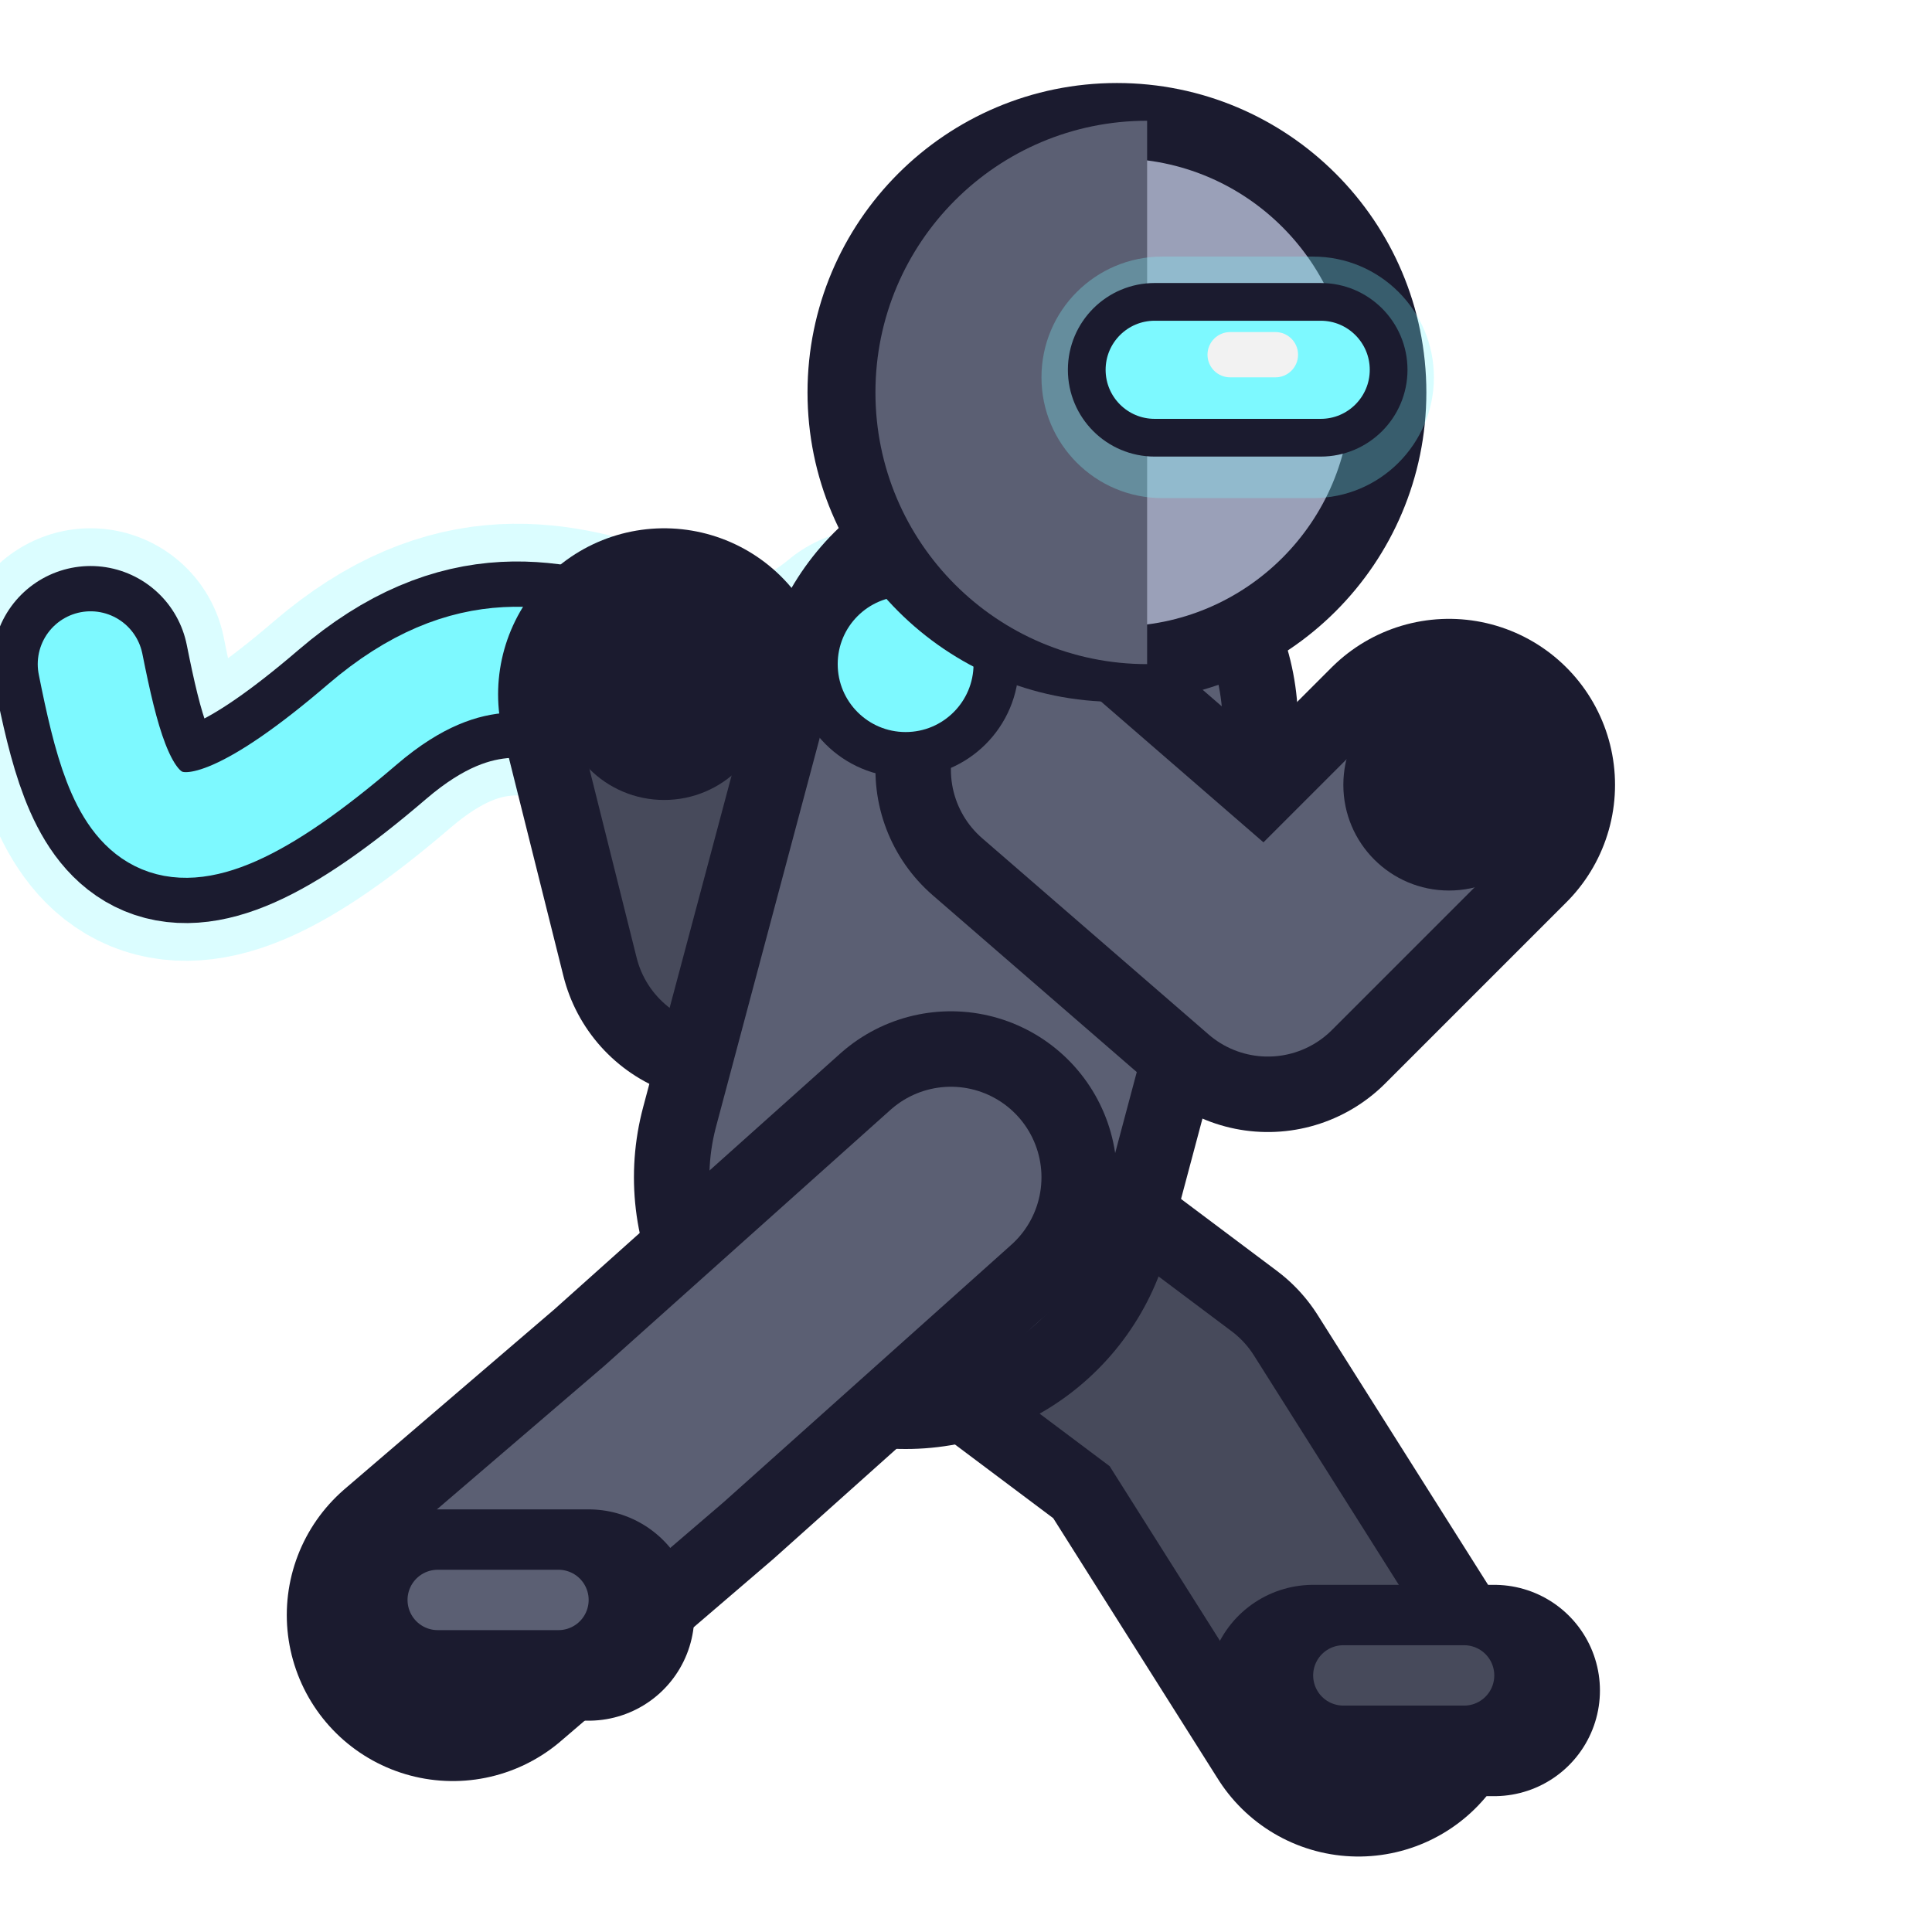
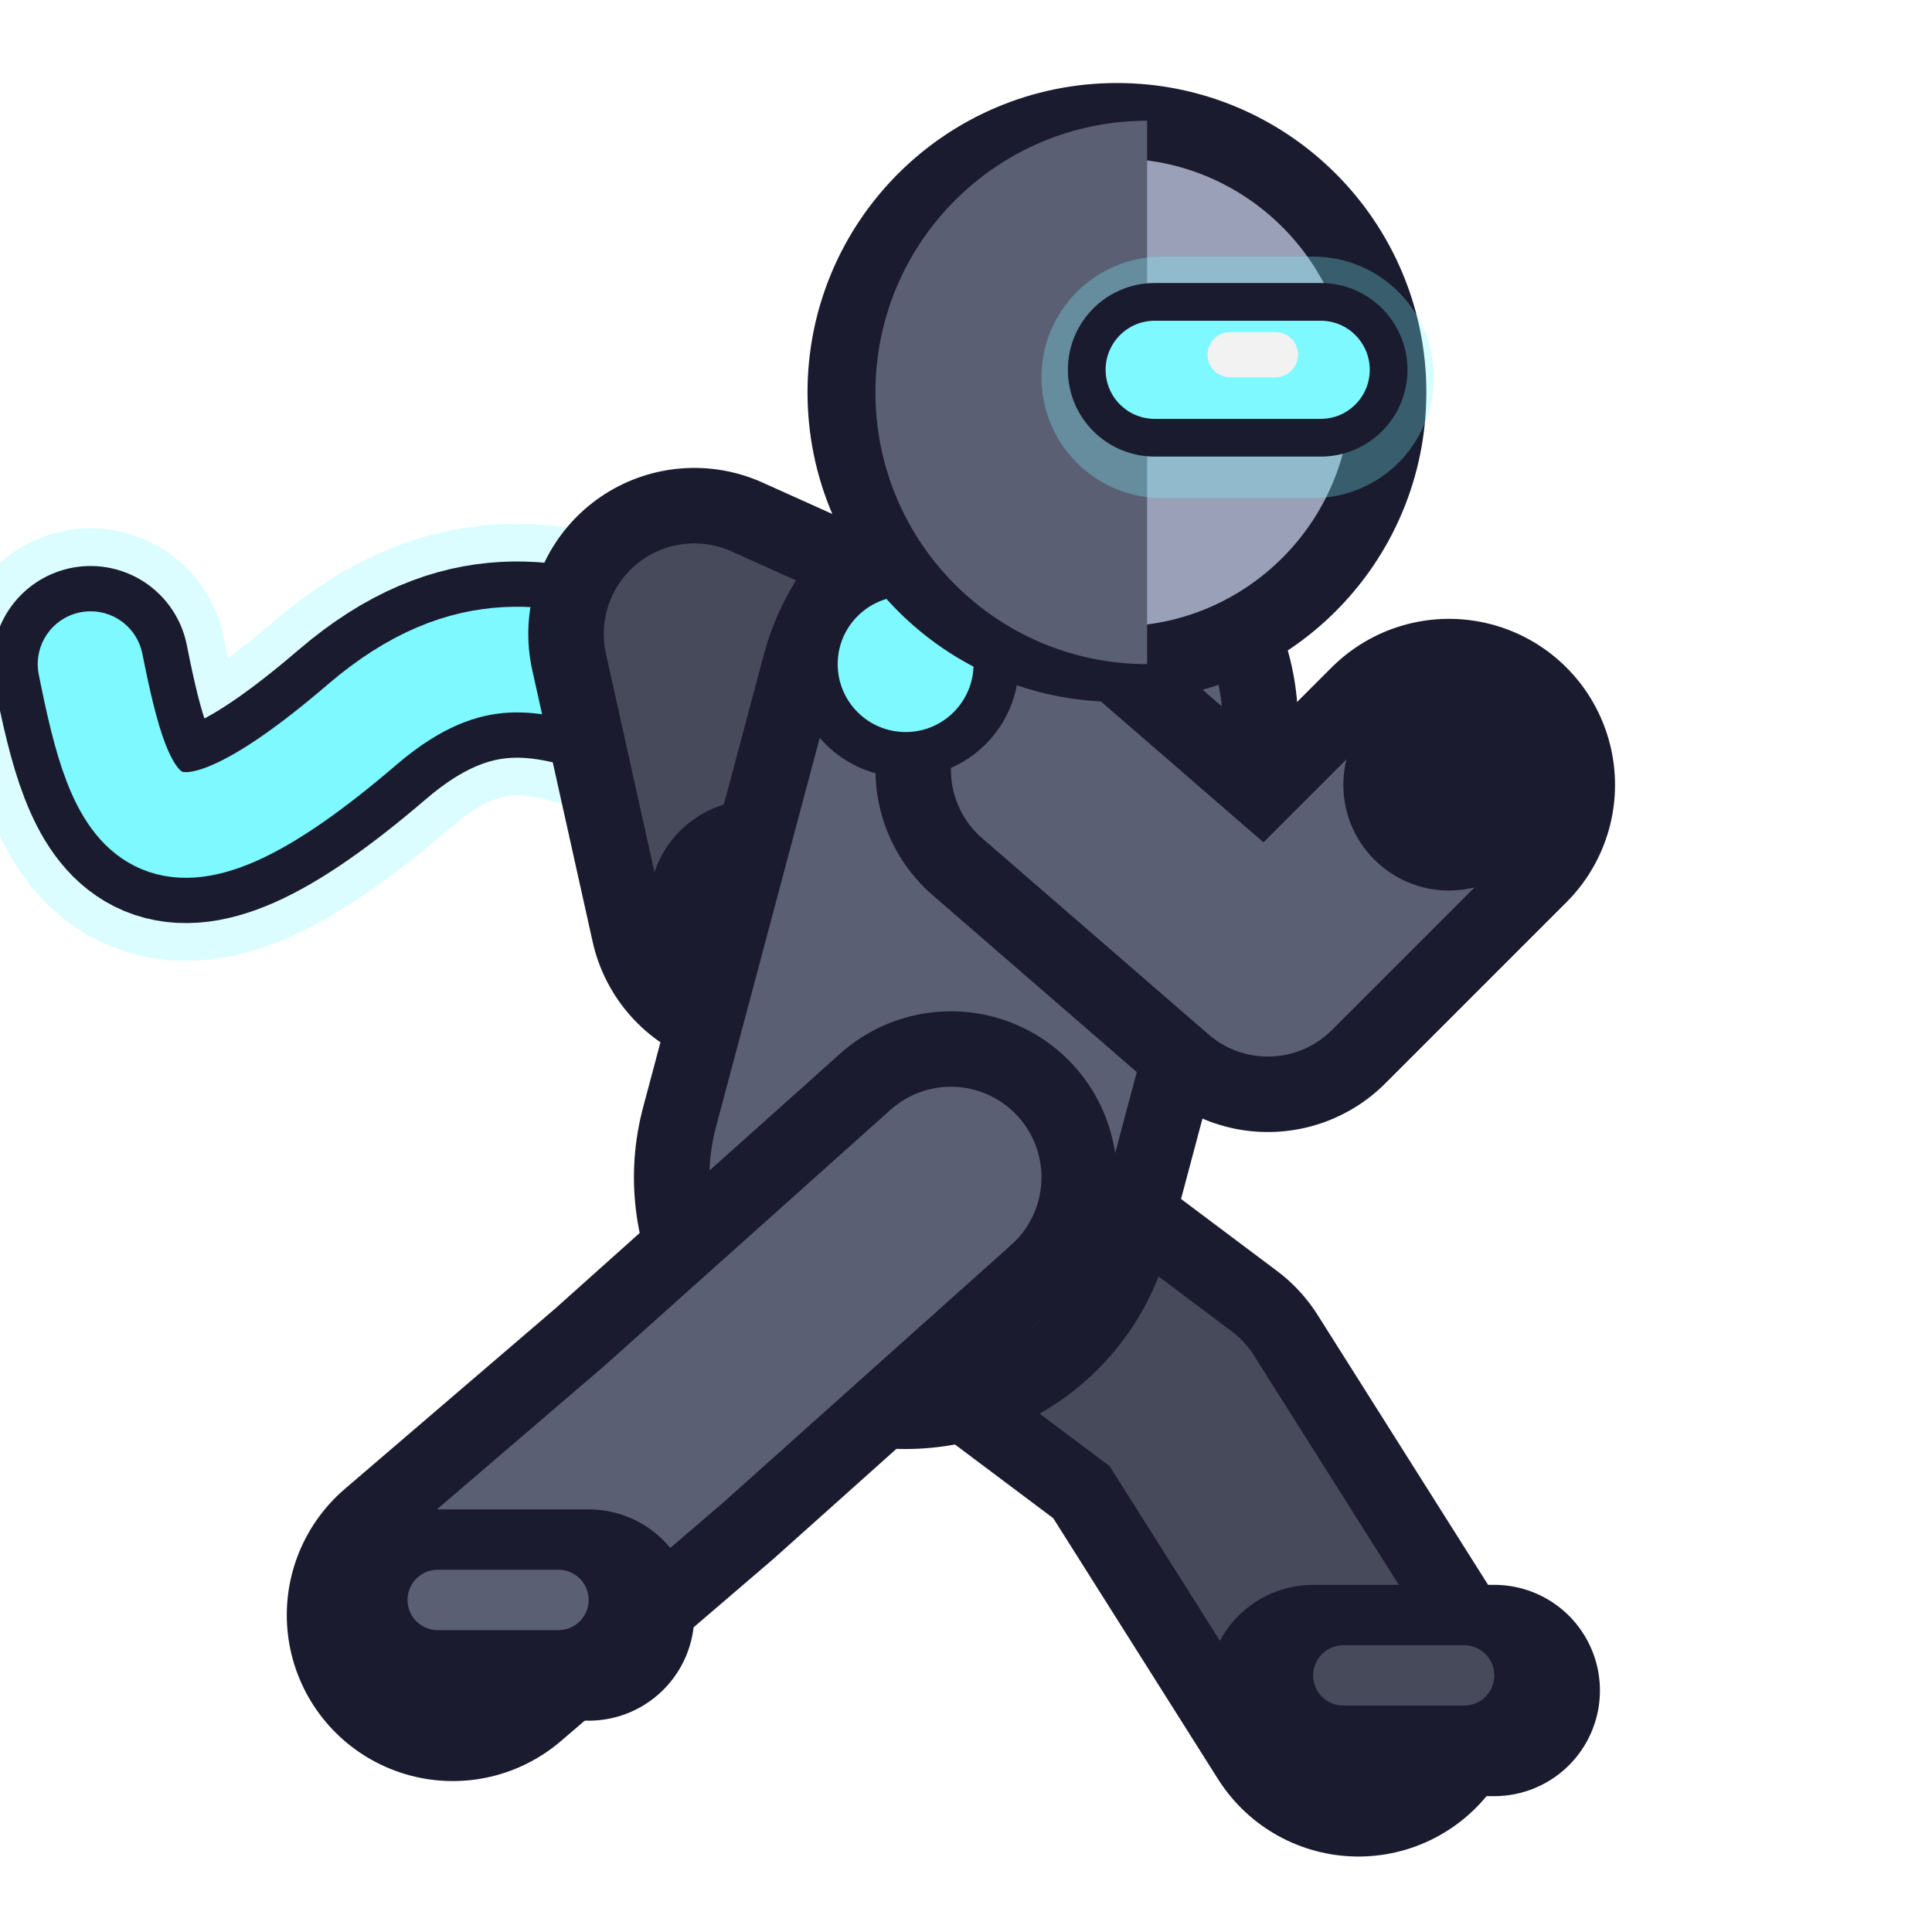
<svg xmlns="http://www.w3.org/2000/svg" width="128" height="128" viewBox="0 0 128 128">
  <g fill="none" stroke-linecap="round" stroke-linejoin="round">
    <path d="M58 44 C 46 54, 38 36, 24 48 S 8 54, 6 44" stroke="#7df9ff" stroke-width="18" opacity="0.28" />
    <path d="M58 44 C 46 54, 38 36, 24 48 S 8 54, 6 44" stroke="#1b1b2f" stroke-width="13" />
    <path d="M58 44 C 46 54, 38 36, 24 48 S 8 54, 6 44" stroke="#7df9ff" stroke-width="7" />
-     <polyline points="66,51 48,62 44,46" stroke="#1b1b2f" stroke-width="22" />
-     <polyline points="66,51 48,62 44,46" stroke="#474a5b" stroke-width="12" />
-     <circle cx="44" cy="46" r="7" fill="#1b1b2f" />
+     <polyline points="66,51 46,42 50,60" stroke="#1b1b2f" stroke-width="22" />
+     <polyline points="66,51 46,42 50,60" stroke="#474a5b" stroke-width="12" />
+     <circle cx="50" cy="60" r="7" fill="#1b1b2f" />
    <polyline points="58,78 78,93 90,112" stroke="#1b1b2f" stroke-width="22" />
    <polyline points="58,78 78,93 90,112" stroke="#474a5b" stroke-width="12" />
    <line x1="87" y1="112" x2="99" y2="112" stroke="#1b1b2f" stroke-width="14" />
    <line x1="89" y1="111" x2="97" y2="111" stroke="#474a5b" stroke-width="4" />
    <polyline points="68,48 60,78" stroke="#1b1b2f" stroke-width="36" />
    <polyline points="68,48 60,78" stroke="#5b5f73" stroke-width="26" />
    <polyline points="63,78 44,95 30,107" stroke="#1b1b2f" stroke-width="22" />
    <polyline points="63,78 44,95 30,107" stroke="#5b5f73" stroke-width="12" />
    <line x1="27" y1="107" x2="39" y2="107" stroke="#1b1b2f" stroke-width="14" />
    <line x1="29" y1="106" x2="37" y2="106" stroke="#5b5f73" stroke-width="4" />
    <polyline points="69,51 84,64 96,52" stroke="#1b1b2f" stroke-width="22" />
    <polyline points="69,51 84,64 96,52" stroke="#5b5f73" stroke-width="12" />
    <circle cx="96" cy="52" r="7" fill="#1b1b2f" />
    <circle cx="60" cy="44" r="6" fill="#7df9ff" stroke="#1b1b2f" stroke-width="3" />
    <circle cx="74" cy="26" r="18" fill="#9aa0b8" stroke="#1b1b2f" stroke-width="5" />
    <path d="M76 8 A 18 18 0 0 0 76 44 Z" fill="#5b5f73" />
    <rect x="69" y="17" width="26" height="16" rx="8" fill="#7df9ff" opacity="0.3" />
    <rect x="72" y="20" width="20" height="9" rx="4.5" fill="#7df9ff" stroke="#1b1b2f" stroke-width="2.5" />
    <rect x="80" y="22" width="6" height="3" rx="1.5" fill="#f2f2f2" />
  </g>
</svg>
